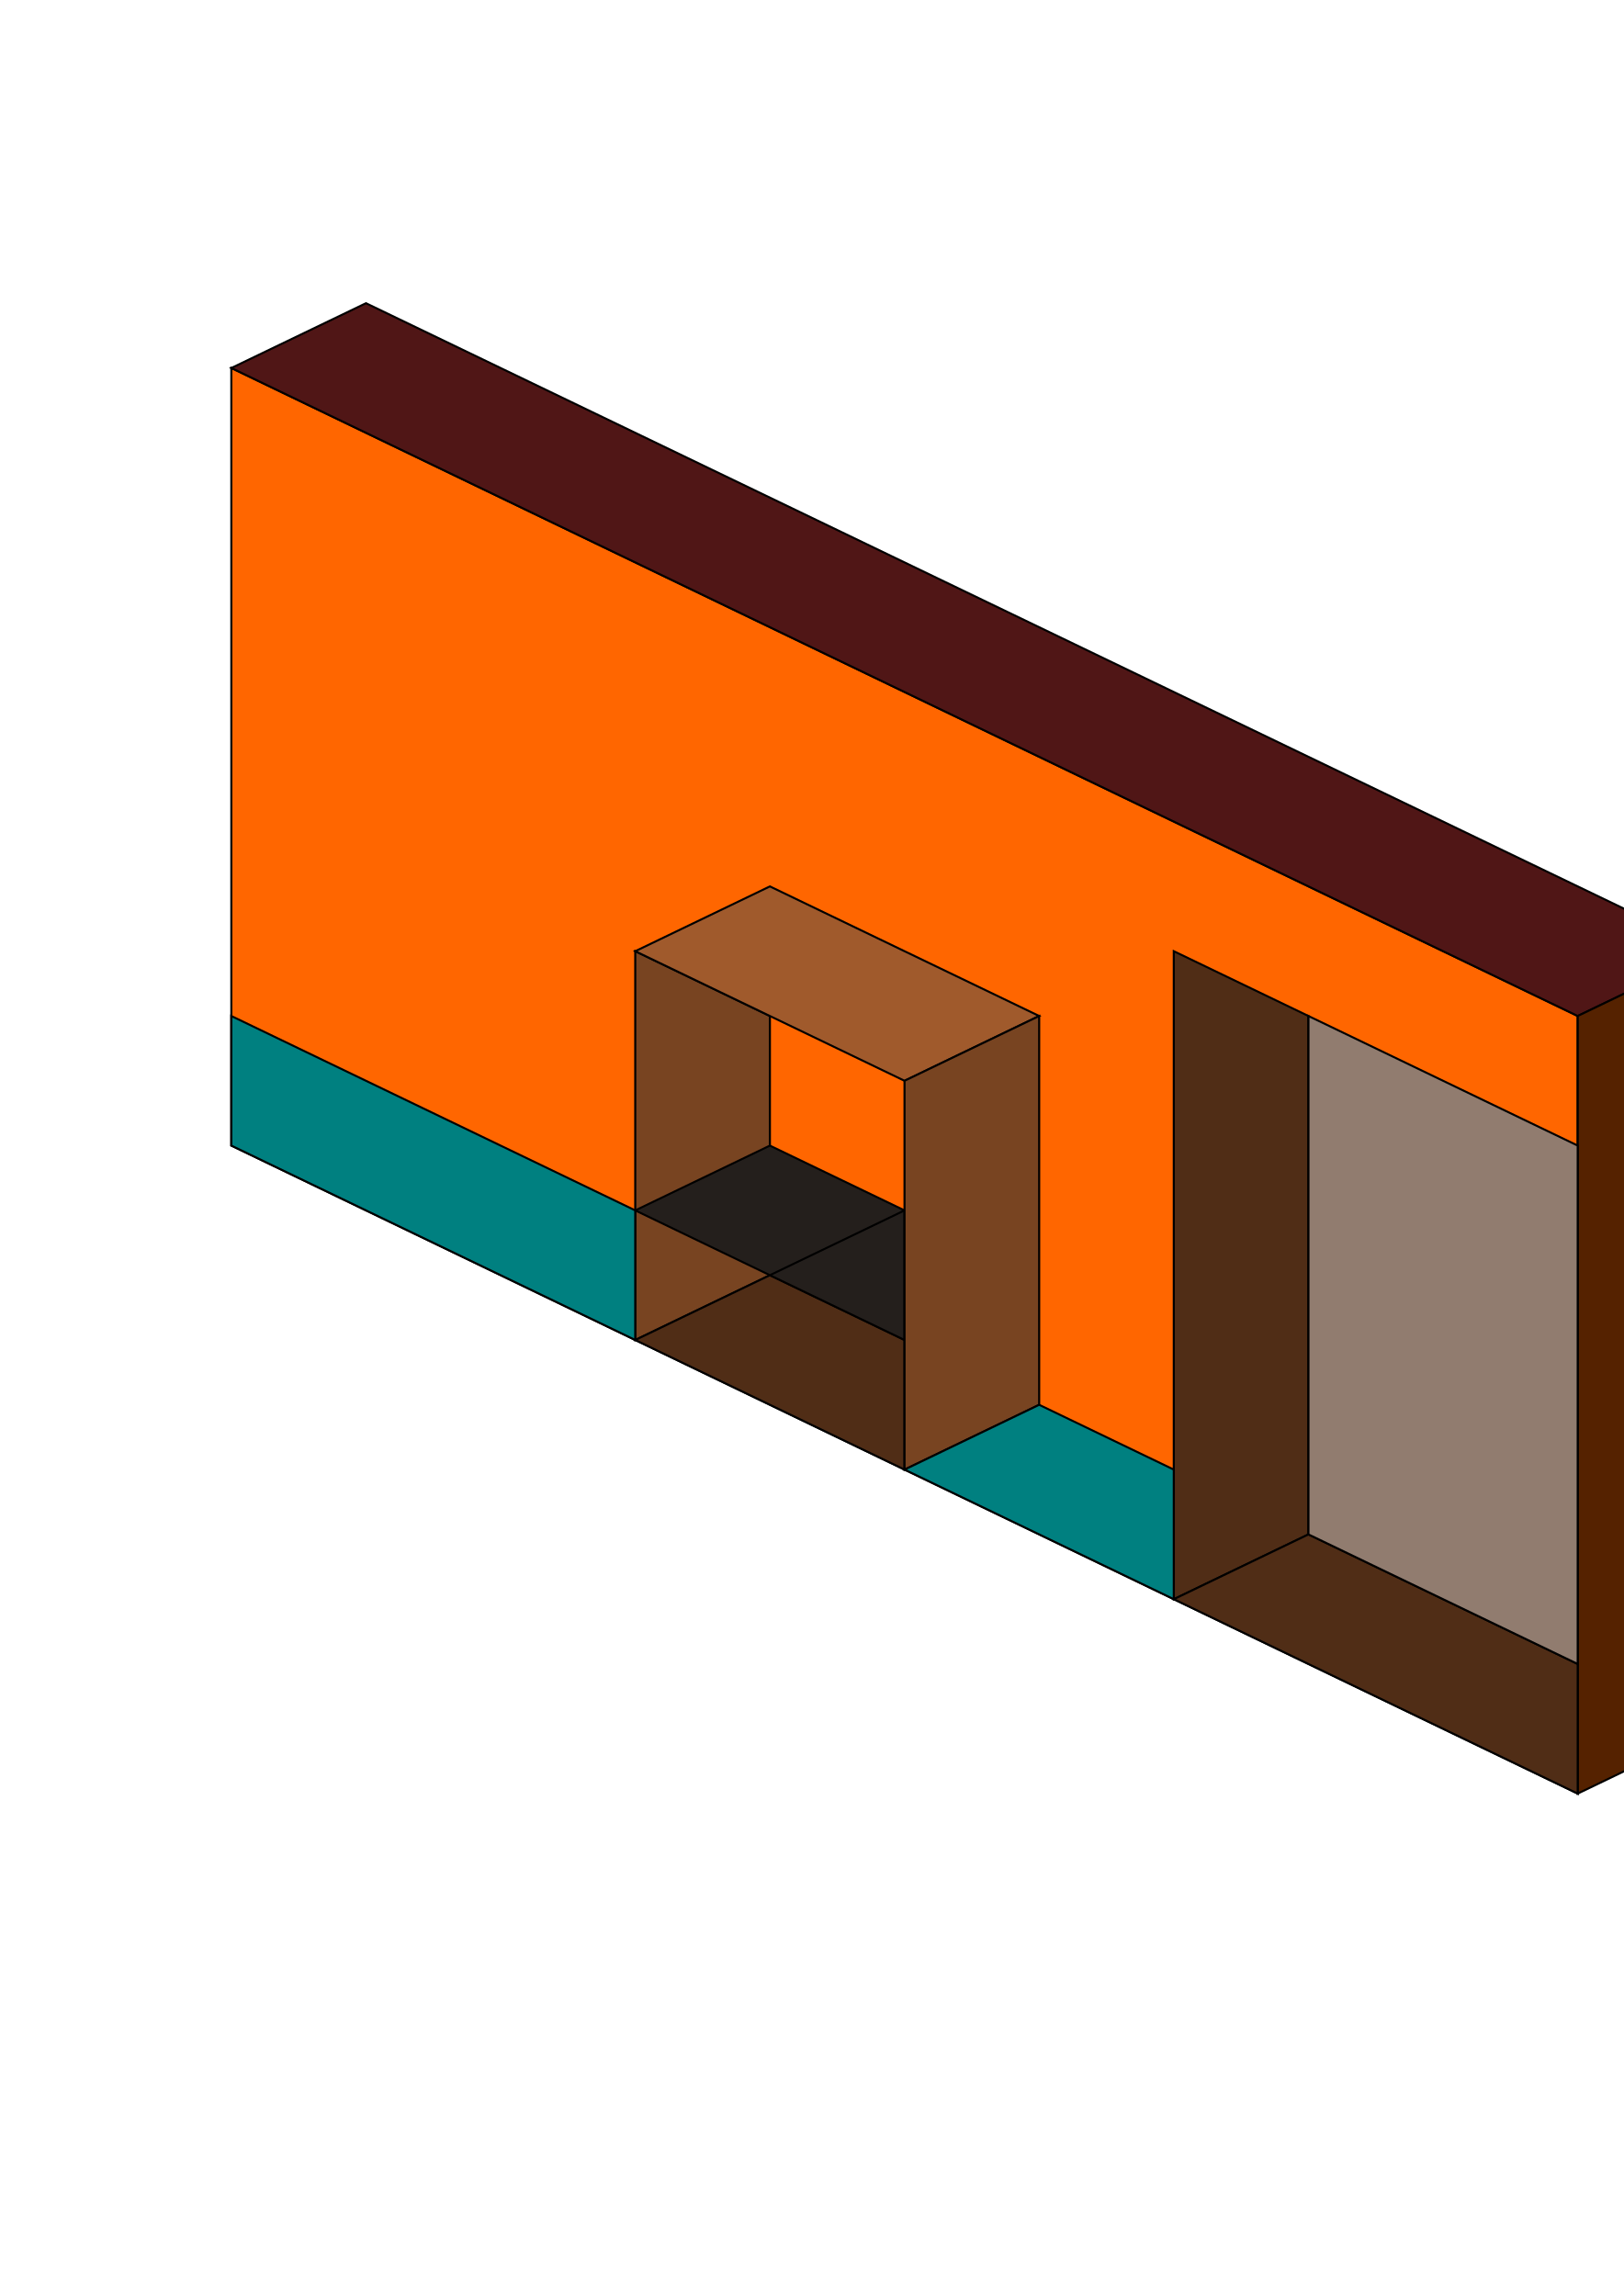
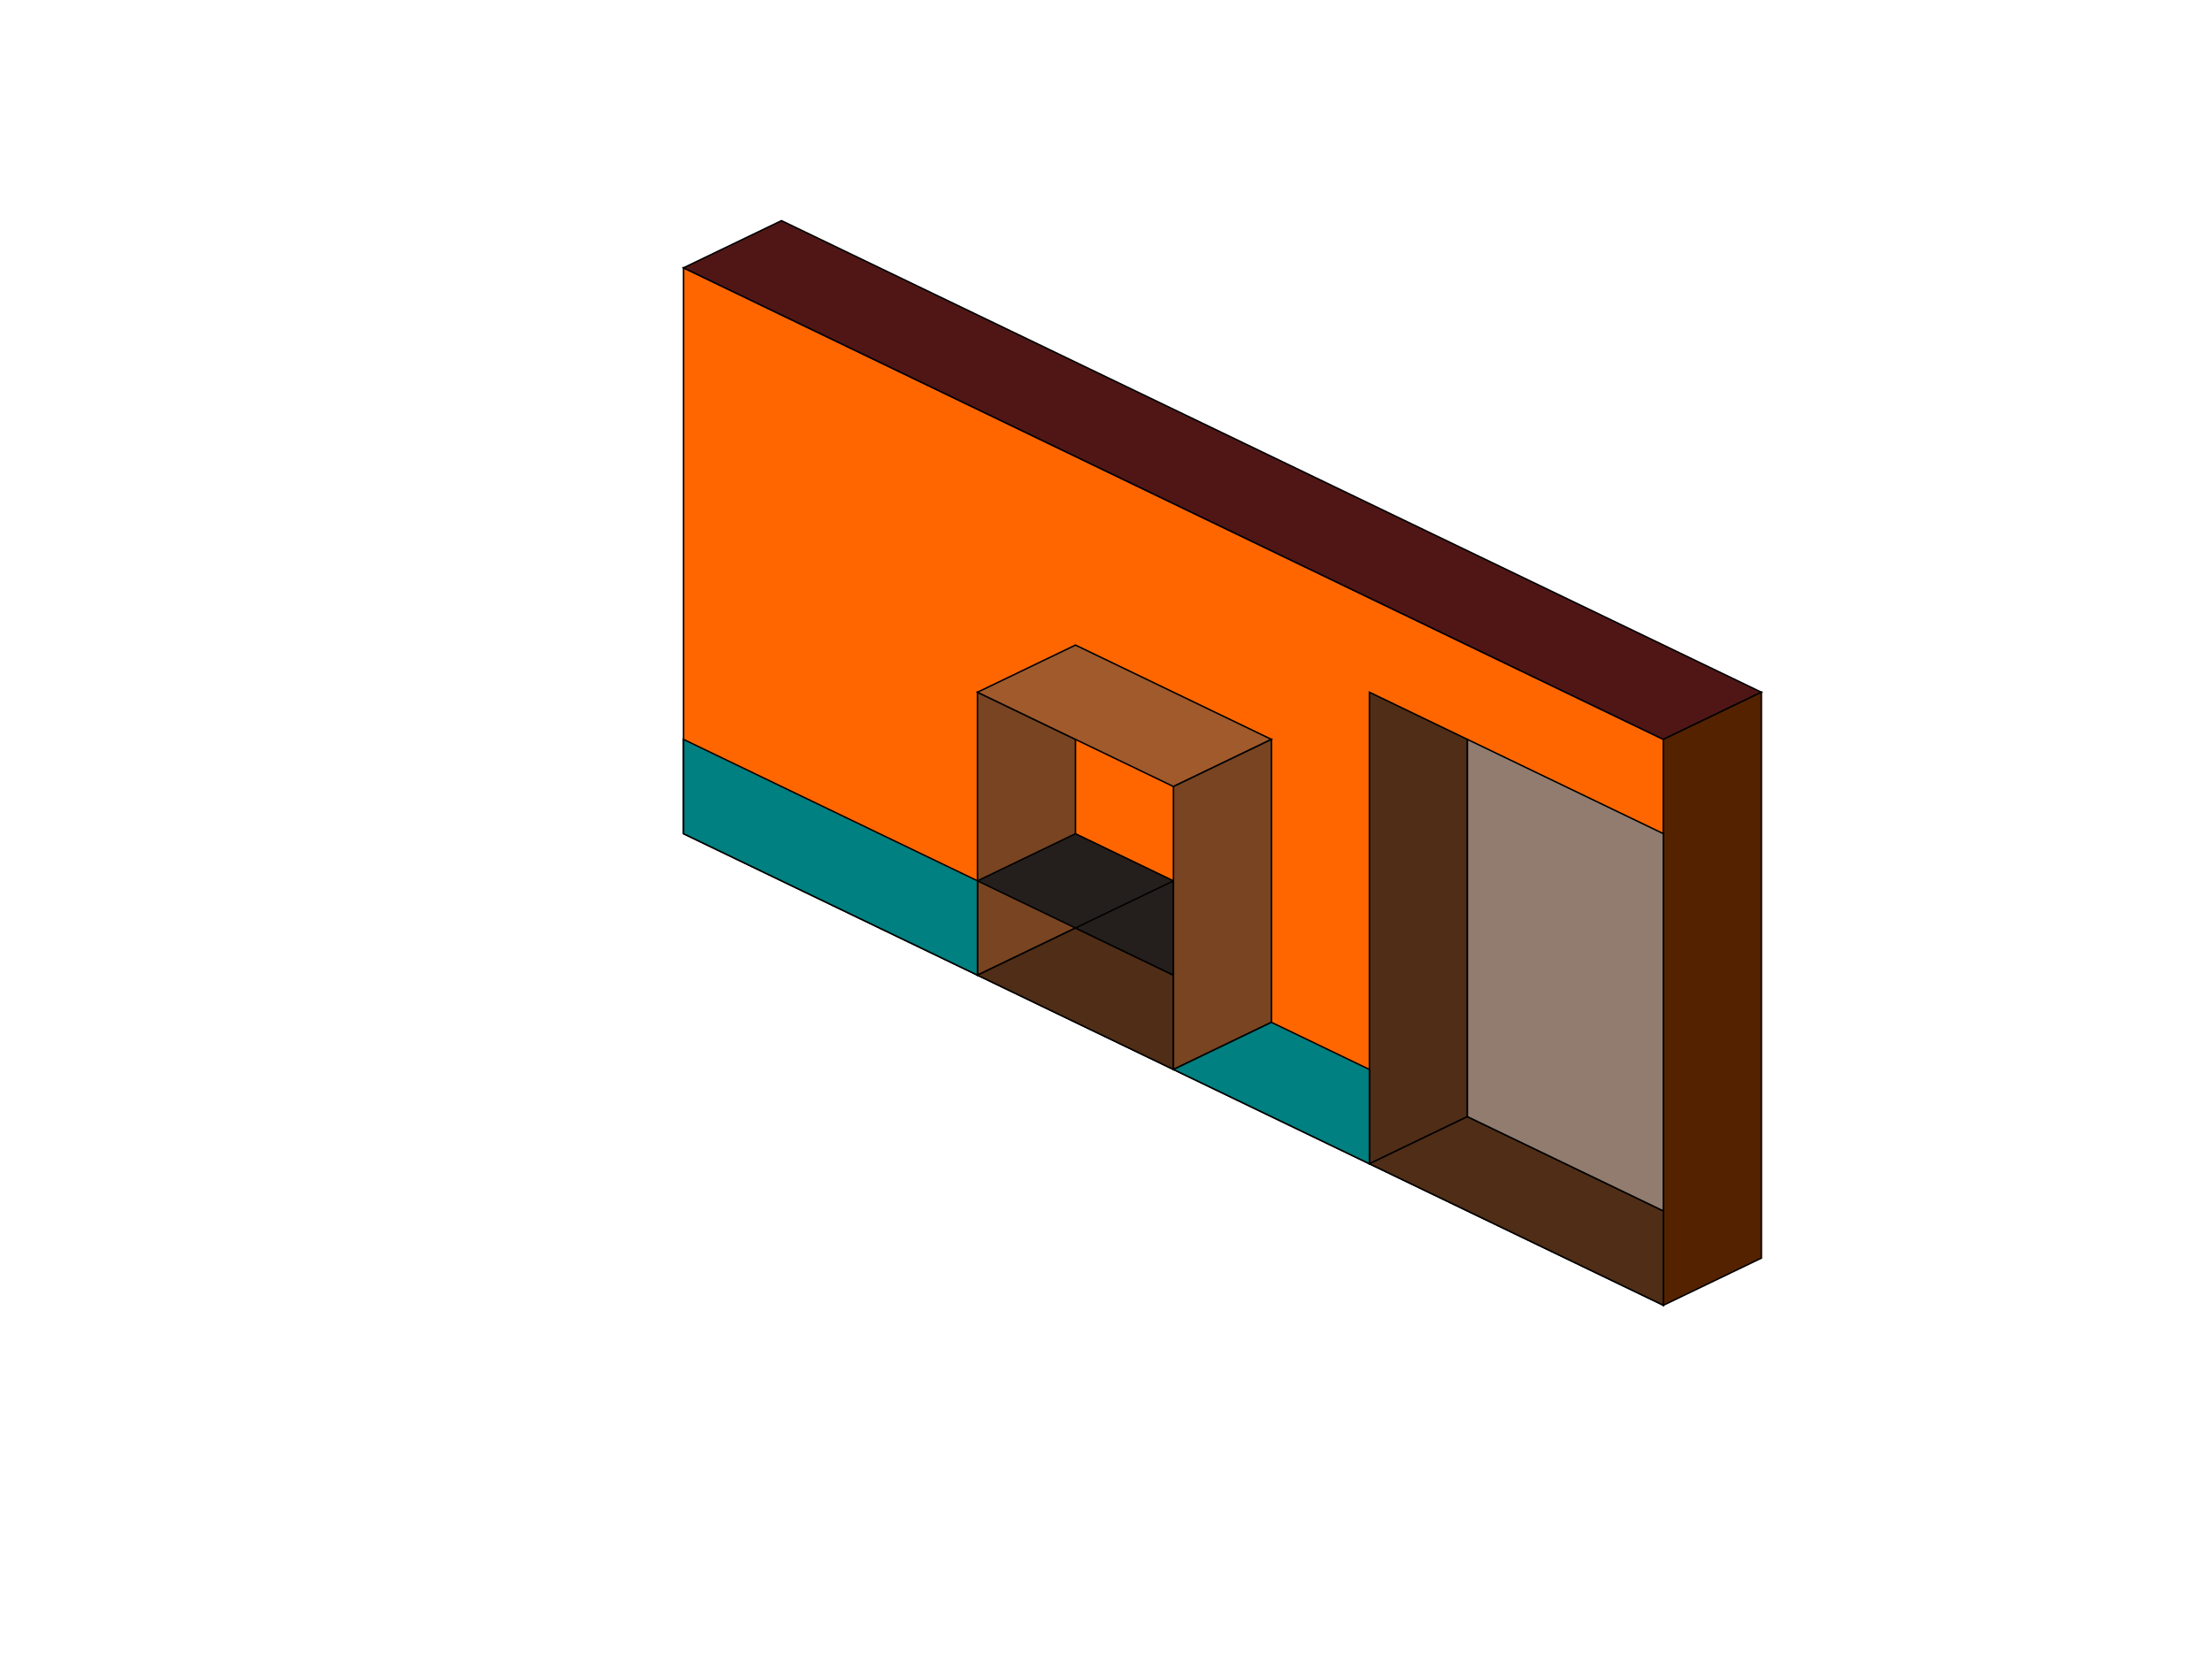
- <svg xmlns="http://www.w3.org/2000/svg" id="svg8" version="1.1" viewBox="0 0 210 297" height="1122.52" width="793.701">
+ <svg xmlns="http://www.w3.org/2000/svg" id="svg8" version="1.1" viewBox="0 0 210 297" x="0px" y="0px" height="325.295px" width="430.543px">
  <defs id="defs2" />
  <g id="layer1">
    <path id="path3727" d="M 106.856,165.398 V 121.909 l 28.652,14.496 v 43.489 z" style="fill:#f4d7d7;stroke:#000000;stroke-width:0.265px;stroke-linecap:butt;stroke-linejoin:miter;stroke-opacity:1" />
    <path id="path3731" d="m 106.856,121.909 28.652,14.496 v 43.489 l -28.652,-14.496 z" style="fill:#00ffff;stroke:#000000;stroke-width:0.265px;stroke-linecap:butt;stroke-linejoin:miter;stroke-opacity:1" />
    <path id="path3733" d="m 106.856,136.405 28.652,14.496 -28.652,-14.496 v 14.496 l 14.326,7.248 14.326,7.248 v -14.496 l -14.326,-7.248 v 14.496 l -14.326,-7.248 z" style="fill:#f4d7d7;stroke:#000000;stroke-width:0.265px;stroke-linecap:butt;stroke-linejoin:miter;stroke-opacity:1" />
    <path id="path3735" d="m 121.183,143.653 -14.326,-7.248 v 0 14.496 l 14.326,7.248 z" style="fill:#e3dbdb;stroke:#000000;stroke-width:0.265px;stroke-linecap:butt;stroke-linejoin:miter;stroke-opacity:1" />
    <path id="path3747" d="M 164.161,194.39 V 121.909 l 42.978,21.744 v 72.481 z" style="fill:#ffe6d5;stroke:#000000;stroke-width:0.265px;stroke-linecap:butt;stroke-linejoin:miter;stroke-opacity:1" />
    <path id="path3757" d="m 106.856,121.909 28.652,14.496 v 43.489 l -28.652,-14.496 z" style="fill:#ff6600;stroke:#000000;stroke-width:0.265px;stroke-linecap:butt;stroke-linejoin:miter;stroke-opacity:1" />
    <path id="path3759" d="m 106.856,121.909 14.326,-7.248 28.652,14.496 -14.326,7.248 z" style="fill:#784421;stroke:#000000;stroke-width:0.265px;stroke-linecap:butt;stroke-linejoin:miter;stroke-opacity:1" />
    <path id="path3761" d="m 135.509,136.405 v 43.489 L 106.856,165.398 V 121.909 Z" style="fill:#f4e3d7;stroke:#000000;stroke-width:0.265px;stroke-linecap:butt;stroke-linejoin:miter;stroke-opacity:1" />
    <path id="path3767" d="m 121.183,129.157 v 28.992 l 14.326,7.248 V 136.405 Z" style="fill:#917c6f;stroke:#000000;stroke-width:0.265px;stroke-linecap:butt;stroke-linejoin:miter;stroke-opacity:1" />
    <path id="path3771" d="m 121.183,114.661 -14.326,7.248 28.652,14.496 14.326,-7.248 z" style="fill:#ff6600;stroke:#000000;stroke-width:0.265px;stroke-linecap:butt;stroke-linejoin:miter;stroke-opacity:1" />
    <g style="stroke-width:0.843" transform="matrix(1.215494,0,0,1.156463,-47.72459,-17.94016)" id="g4703">
      <path style="fill:#ff6600;stroke:#000000;stroke-width:0.223px;stroke-linecap:butt;stroke-linejoin:miter;stroke-opacity:1" d="M 63.878,143.653 V 56.676 L 207.139,129.157 v 86.977 z" id="path3723" />
      <path style="fill:#501616;stroke:#000000;stroke-width:0.223px;stroke-linecap:butt;stroke-linejoin:miter;stroke-opacity:1" d="M 63.878,56.676 78.204,49.428 221.466,121.909 207.139,129.157 Z" id="path3737" />
      <path style="fill:#552200;stroke:#000000;stroke-width:0.223px;stroke-linecap:butt;stroke-linejoin:miter;stroke-opacity:1" d="m 221.466,121.909 v 86.977 l -14.326,7.248 V 129.157 l 14.326,-7.248 v 86.977 l -14.326,7.248 V 129.157 Z" id="path3739" />
      <path style="fill:#502d16;stroke:#000000;stroke-width:0.223px;stroke-linecap:butt;stroke-linejoin:miter;stroke-opacity:1" d="M 178.487,187.142 V 129.157 L 164.161,121.909 v 72.481 z" id="path3751" />
      <path style="fill:#502d16;stroke:#000000;stroke-width:0.223px;stroke-linecap:butt;stroke-linejoin:miter;stroke-opacity:1" d="m 178.487,187.142 28.652,14.496 v 14.496 L 164.161,194.39 Z" id="path3753" />
      <path style="fill:#917c6f;stroke:#000000;stroke-width:0.223px;stroke-linecap:butt;stroke-linejoin:miter;stroke-opacity:1" d="m 178.487,129.157 28.652,14.496 v 57.985 l -28.652,-14.496 z" id="path3755" />
      <path style="fill:#784421;stroke:#000000;stroke-width:0.223px;stroke-linecap:butt;stroke-linejoin:miter;stroke-opacity:1" d="m 121.183,129.157 v 28.992 l -14.326,7.248 V 121.909 Z" id="path3763" />
      <path style="fill:#502d16;stroke:#000000;stroke-width:0.223px;stroke-linecap:butt;stroke-linejoin:miter;stroke-opacity:1" d="m 121.183,158.15 14.326,7.248 v 14.496 l -28.652,-14.496 z" id="path3765" />
      <path style="fill:#241f1c;stroke:#000000;stroke-width:0.223px;stroke-linecap:butt;stroke-linejoin:miter;stroke-opacity:1" d="m 106.856,150.902 28.652,14.496 v -14.496 l -14.326,-7.248 -14.326,7.248 14.326,7.248 14.326,-7.248 -14.326,-7.248 z" id="path3769" />
      <path style="fill:#a05a2c;stroke:#000000;stroke-width:0.223px;stroke-linecap:butt;stroke-linejoin:miter;stroke-opacity:1" d="m 135.509,136.405 14.326,-7.248 -28.652,-14.496 -14.326,7.248 z" id="path4578" />
      <path style="fill:#784421;stroke:#000000;stroke-width:0.223px;stroke-linecap:butt;stroke-linejoin:miter;stroke-opacity:1" d="m 149.835,129.157 v 43.489 l -14.326,7.248 V 136.405 Z" id="path4580" />
      <path style="fill:#008080;stroke:#000000;stroke-width:0.223px;stroke-linecap:butt;stroke-linejoin:miter;stroke-opacity:1" d="m 149.835,172.646 14.326,7.248 v 14.496 l -28.652,-14.496 z" id="path4598" />
      <path style="fill:#008080;stroke:#000000;stroke-width:0.223px;stroke-linecap:butt;stroke-linejoin:miter;stroke-opacity:1" d="m 63.878,143.653 v -14.496 l 42.978,21.744 v 14.496 z" id="path4600" />
    </g>
  </g>
</svg>
